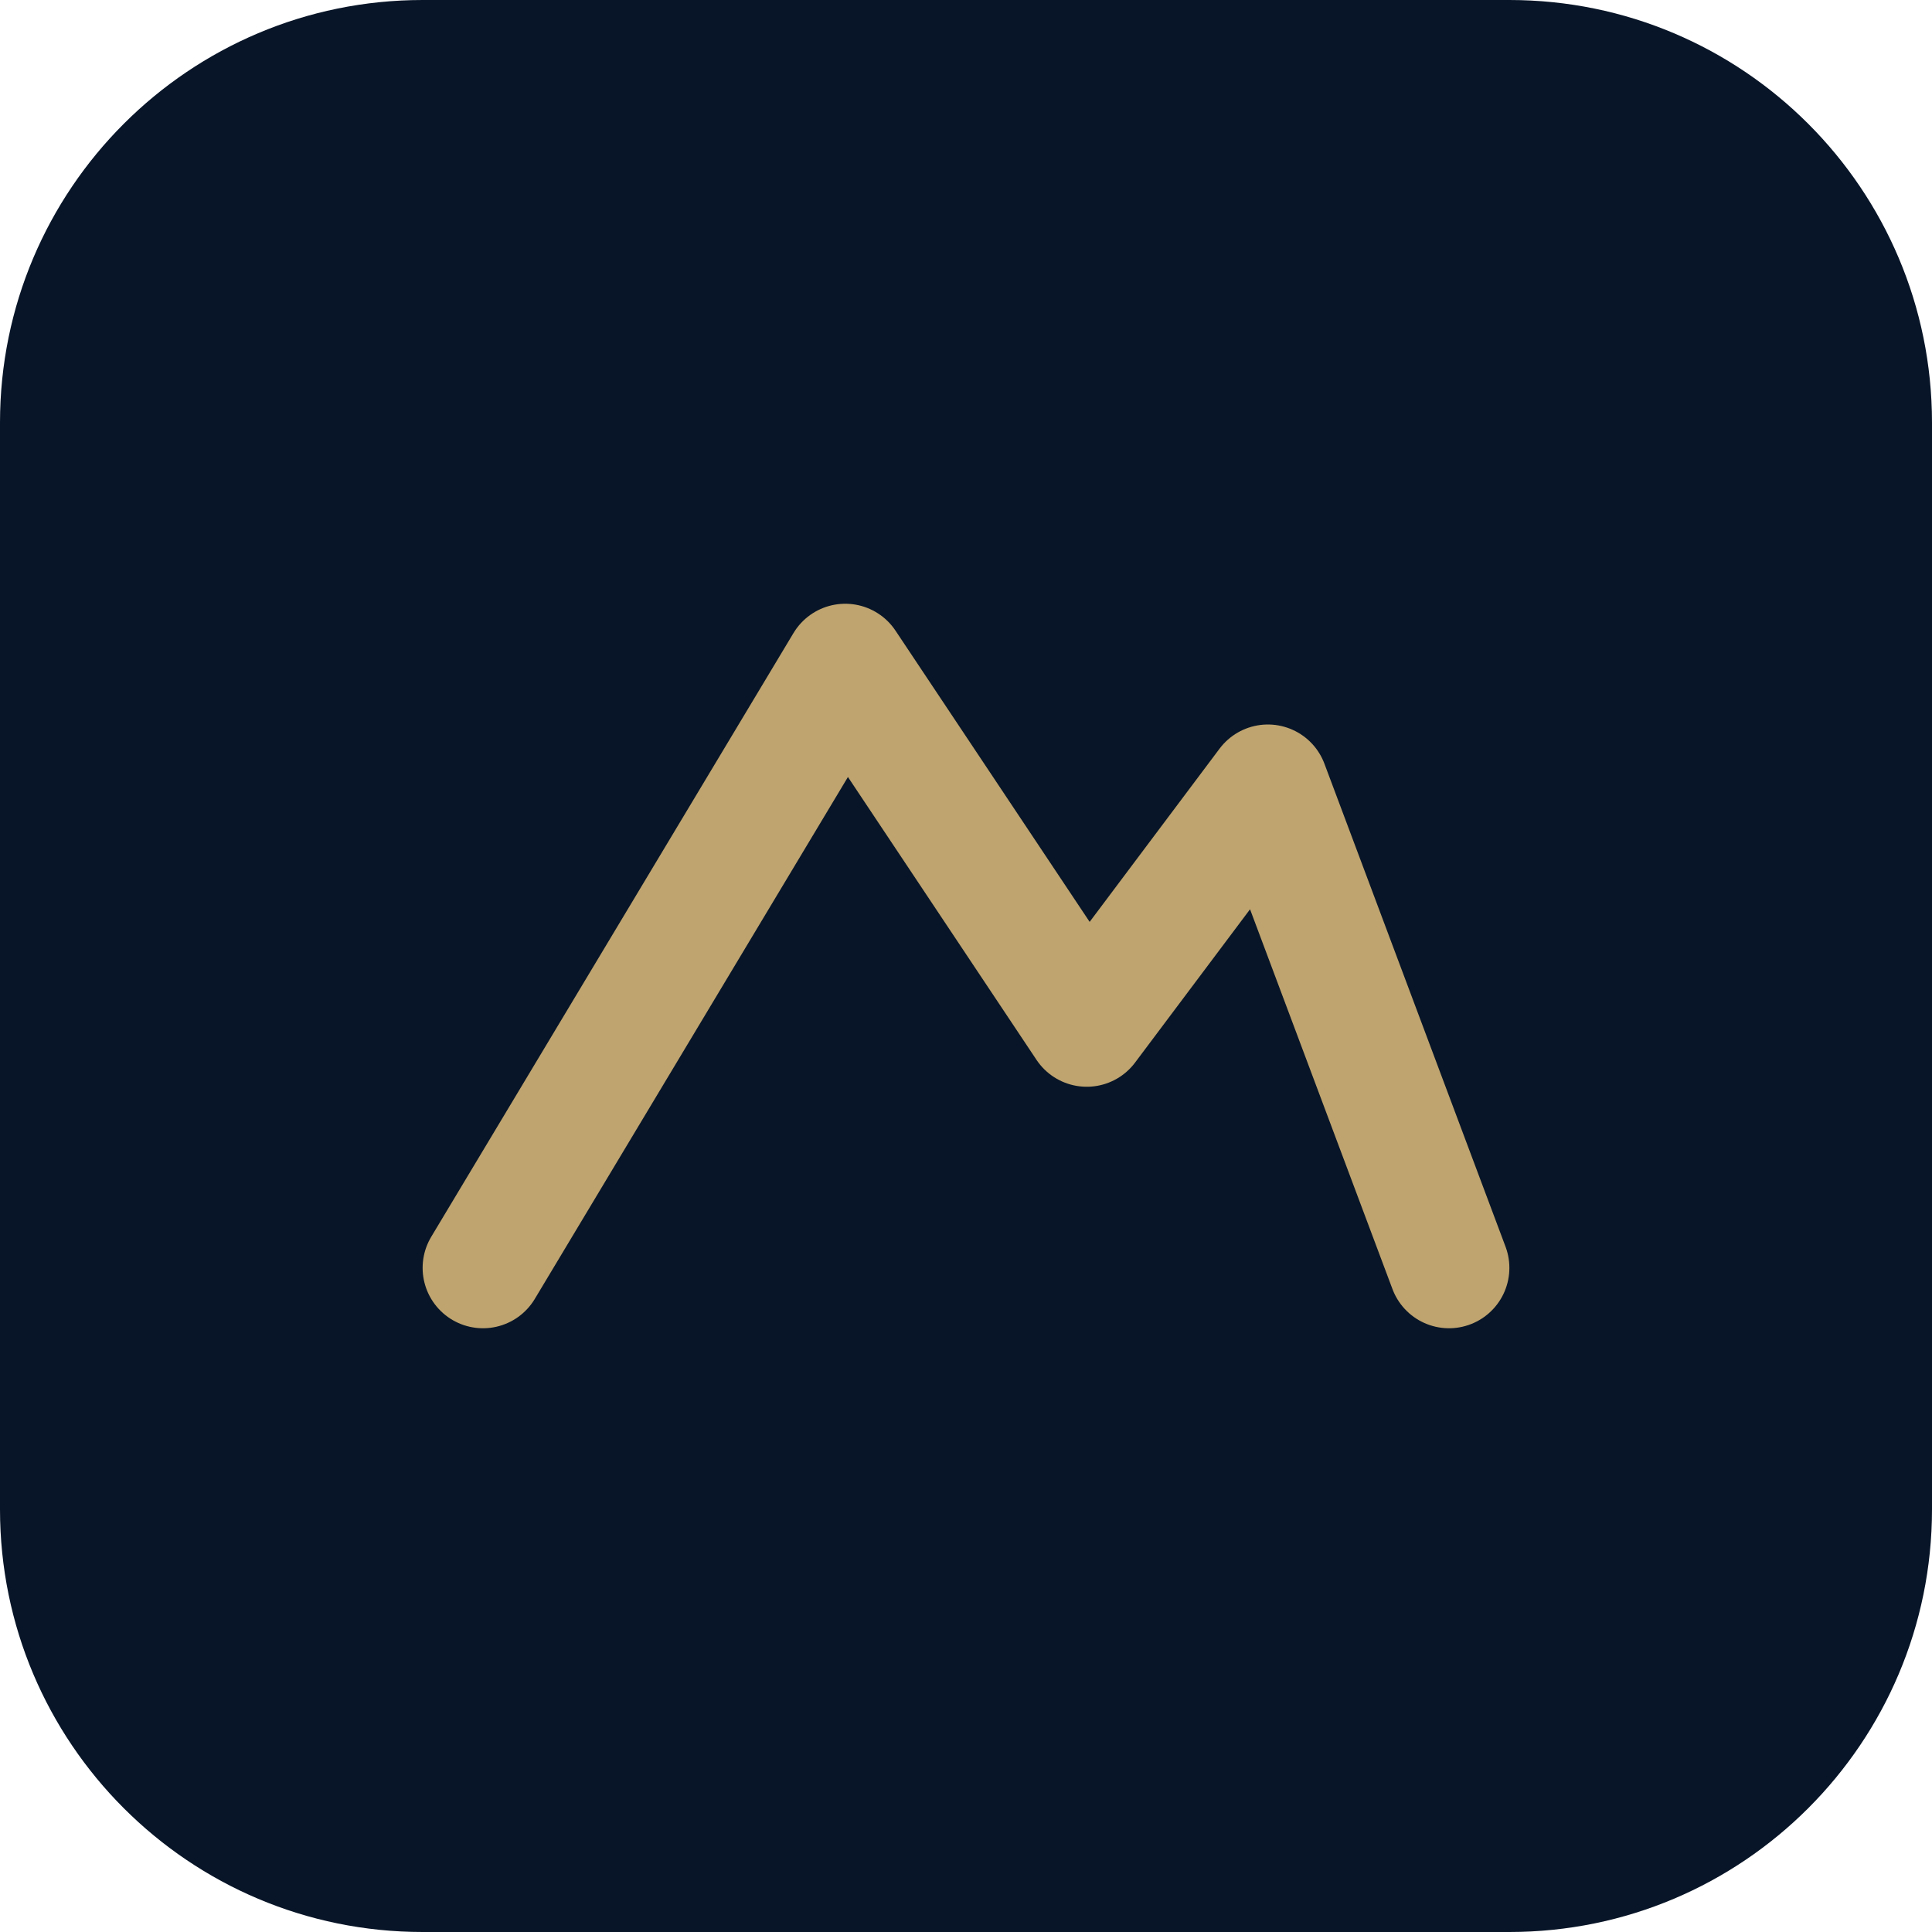
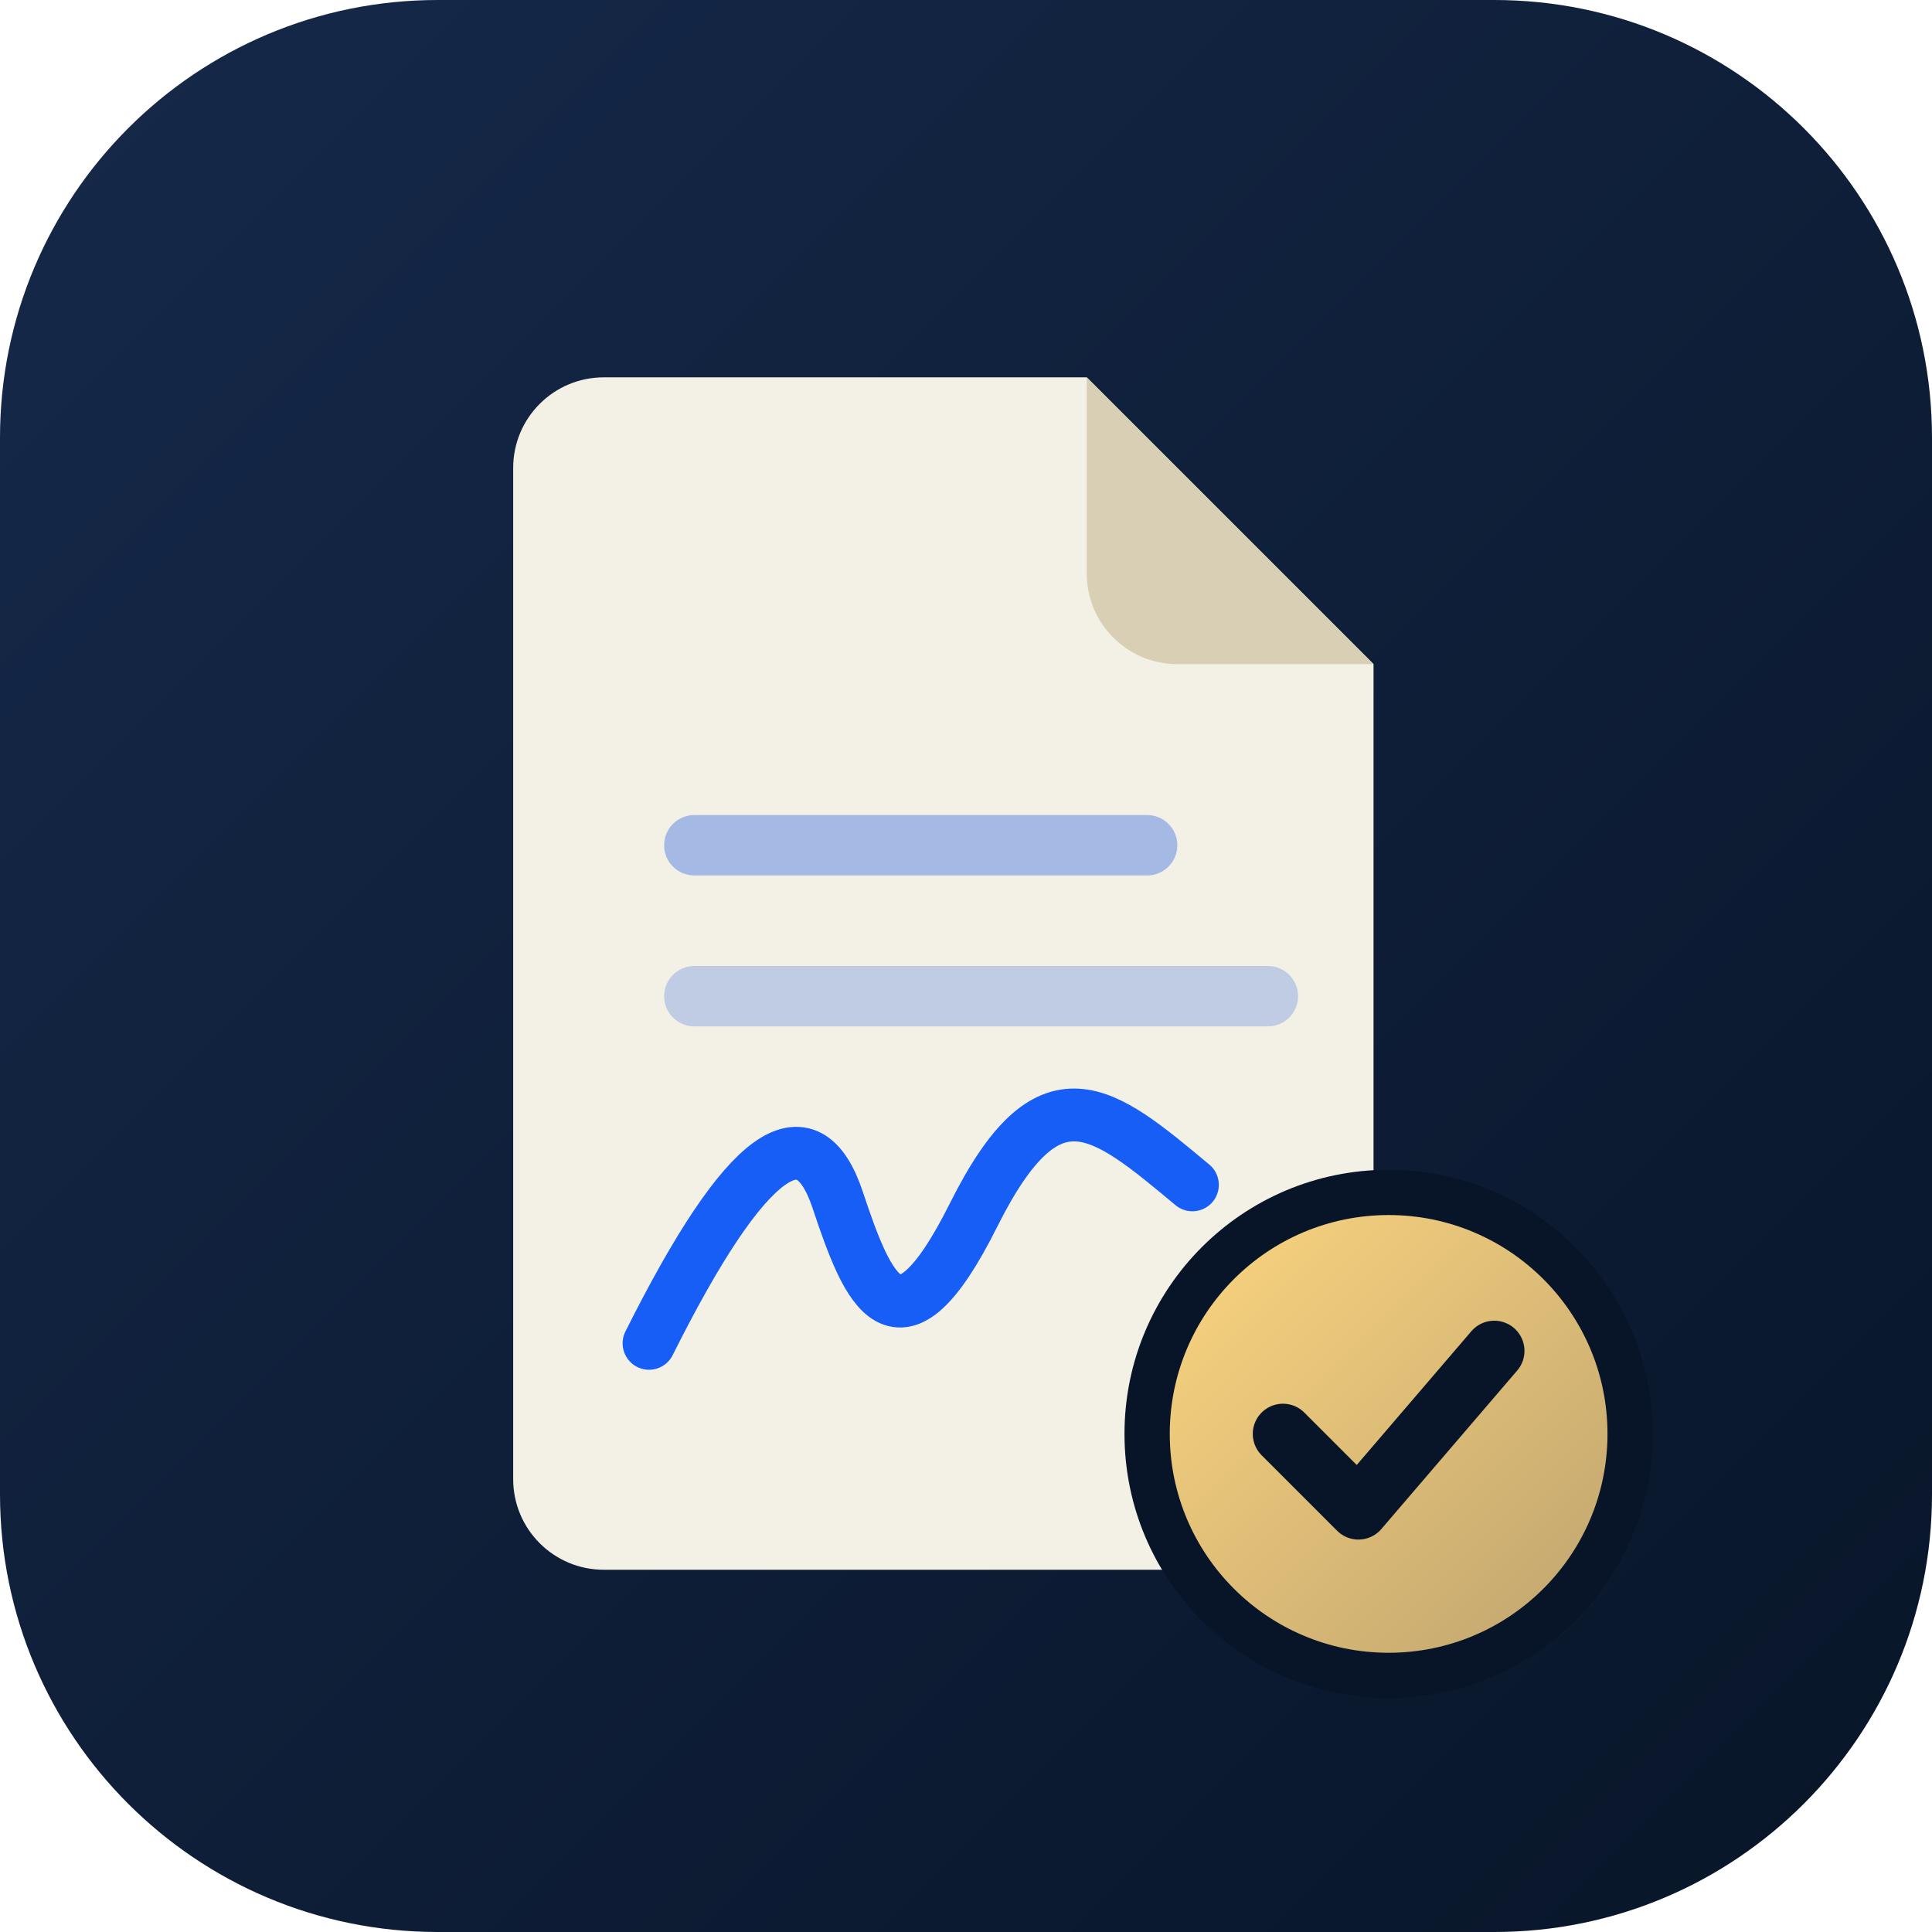
- <svg xmlns="http://www.w3.org/2000/svg" viewBox="0 0 64 64">
-   <rect width="64" height="64" rx="14" fill="#081528" />
-   <path d="M16 42 L28 22 L36 34 L42 26 L48 42" fill="none" stroke="#BFA46F" stroke-width="4" stroke-linecap="round" stroke-linejoin="round" />
+ <svg xmlns="http://www.w3.org/2000/svg" viewBox="0 0 256 256" role="img" aria-label="Signed letter">
+   <defs>
+     <linearGradient id="bg" x1="0" y1="0" x2="1" y2="1">
+       <stop offset="0" stop-color="#16294A" />
+       <stop offset="1" stop-color="#081528" />
+     </linearGradient>
+     <linearGradient id="gold" x1="0" y1="0" x2="1" y2="1">
+       <stop offset="0" stop-color="#FBD57F" />
+       <stop offset="1" stop-color="#BFA46F" />
+     </linearGradient>
+   </defs>
+   <rect width="256" height="256" rx="58" fill="url(#bg)" />
+   <path d="M80 50h64l38 38v108a12 12 0 0 1-12 12H80a12 12 0 0 1-12-12V62a12 12 0 0 1 12-12z" fill="#F3F0E6" />
+   <path d="M144 50v26a12 12 0 0 0 12 12h26z" fill="#D9CFB4" />
+   <rect x="88" y="108" width="68" height="8" rx="4" fill="#A4B9E4" />
+   <rect x="88" y="128" width="84" height="8" rx="4" fill="#A4B9E4" opacity=".65" />
+   <path d="M86 178c13-26 21-31 25-19s8 22 18 2 17-14 29-4" fill="none" stroke="#165EF6" stroke-width="7" stroke-linecap="round" stroke-linejoin="round" />
+   <circle cx="184" cy="190" r="35" fill="#081528" />
+   <circle cx="184" cy="190" r="29" fill="url(#gold)" />
+   <path d="M170 190l10 10 18-21" fill="none" stroke="#081528" stroke-width="8" stroke-linecap="round" stroke-linejoin="round" />
</svg>
